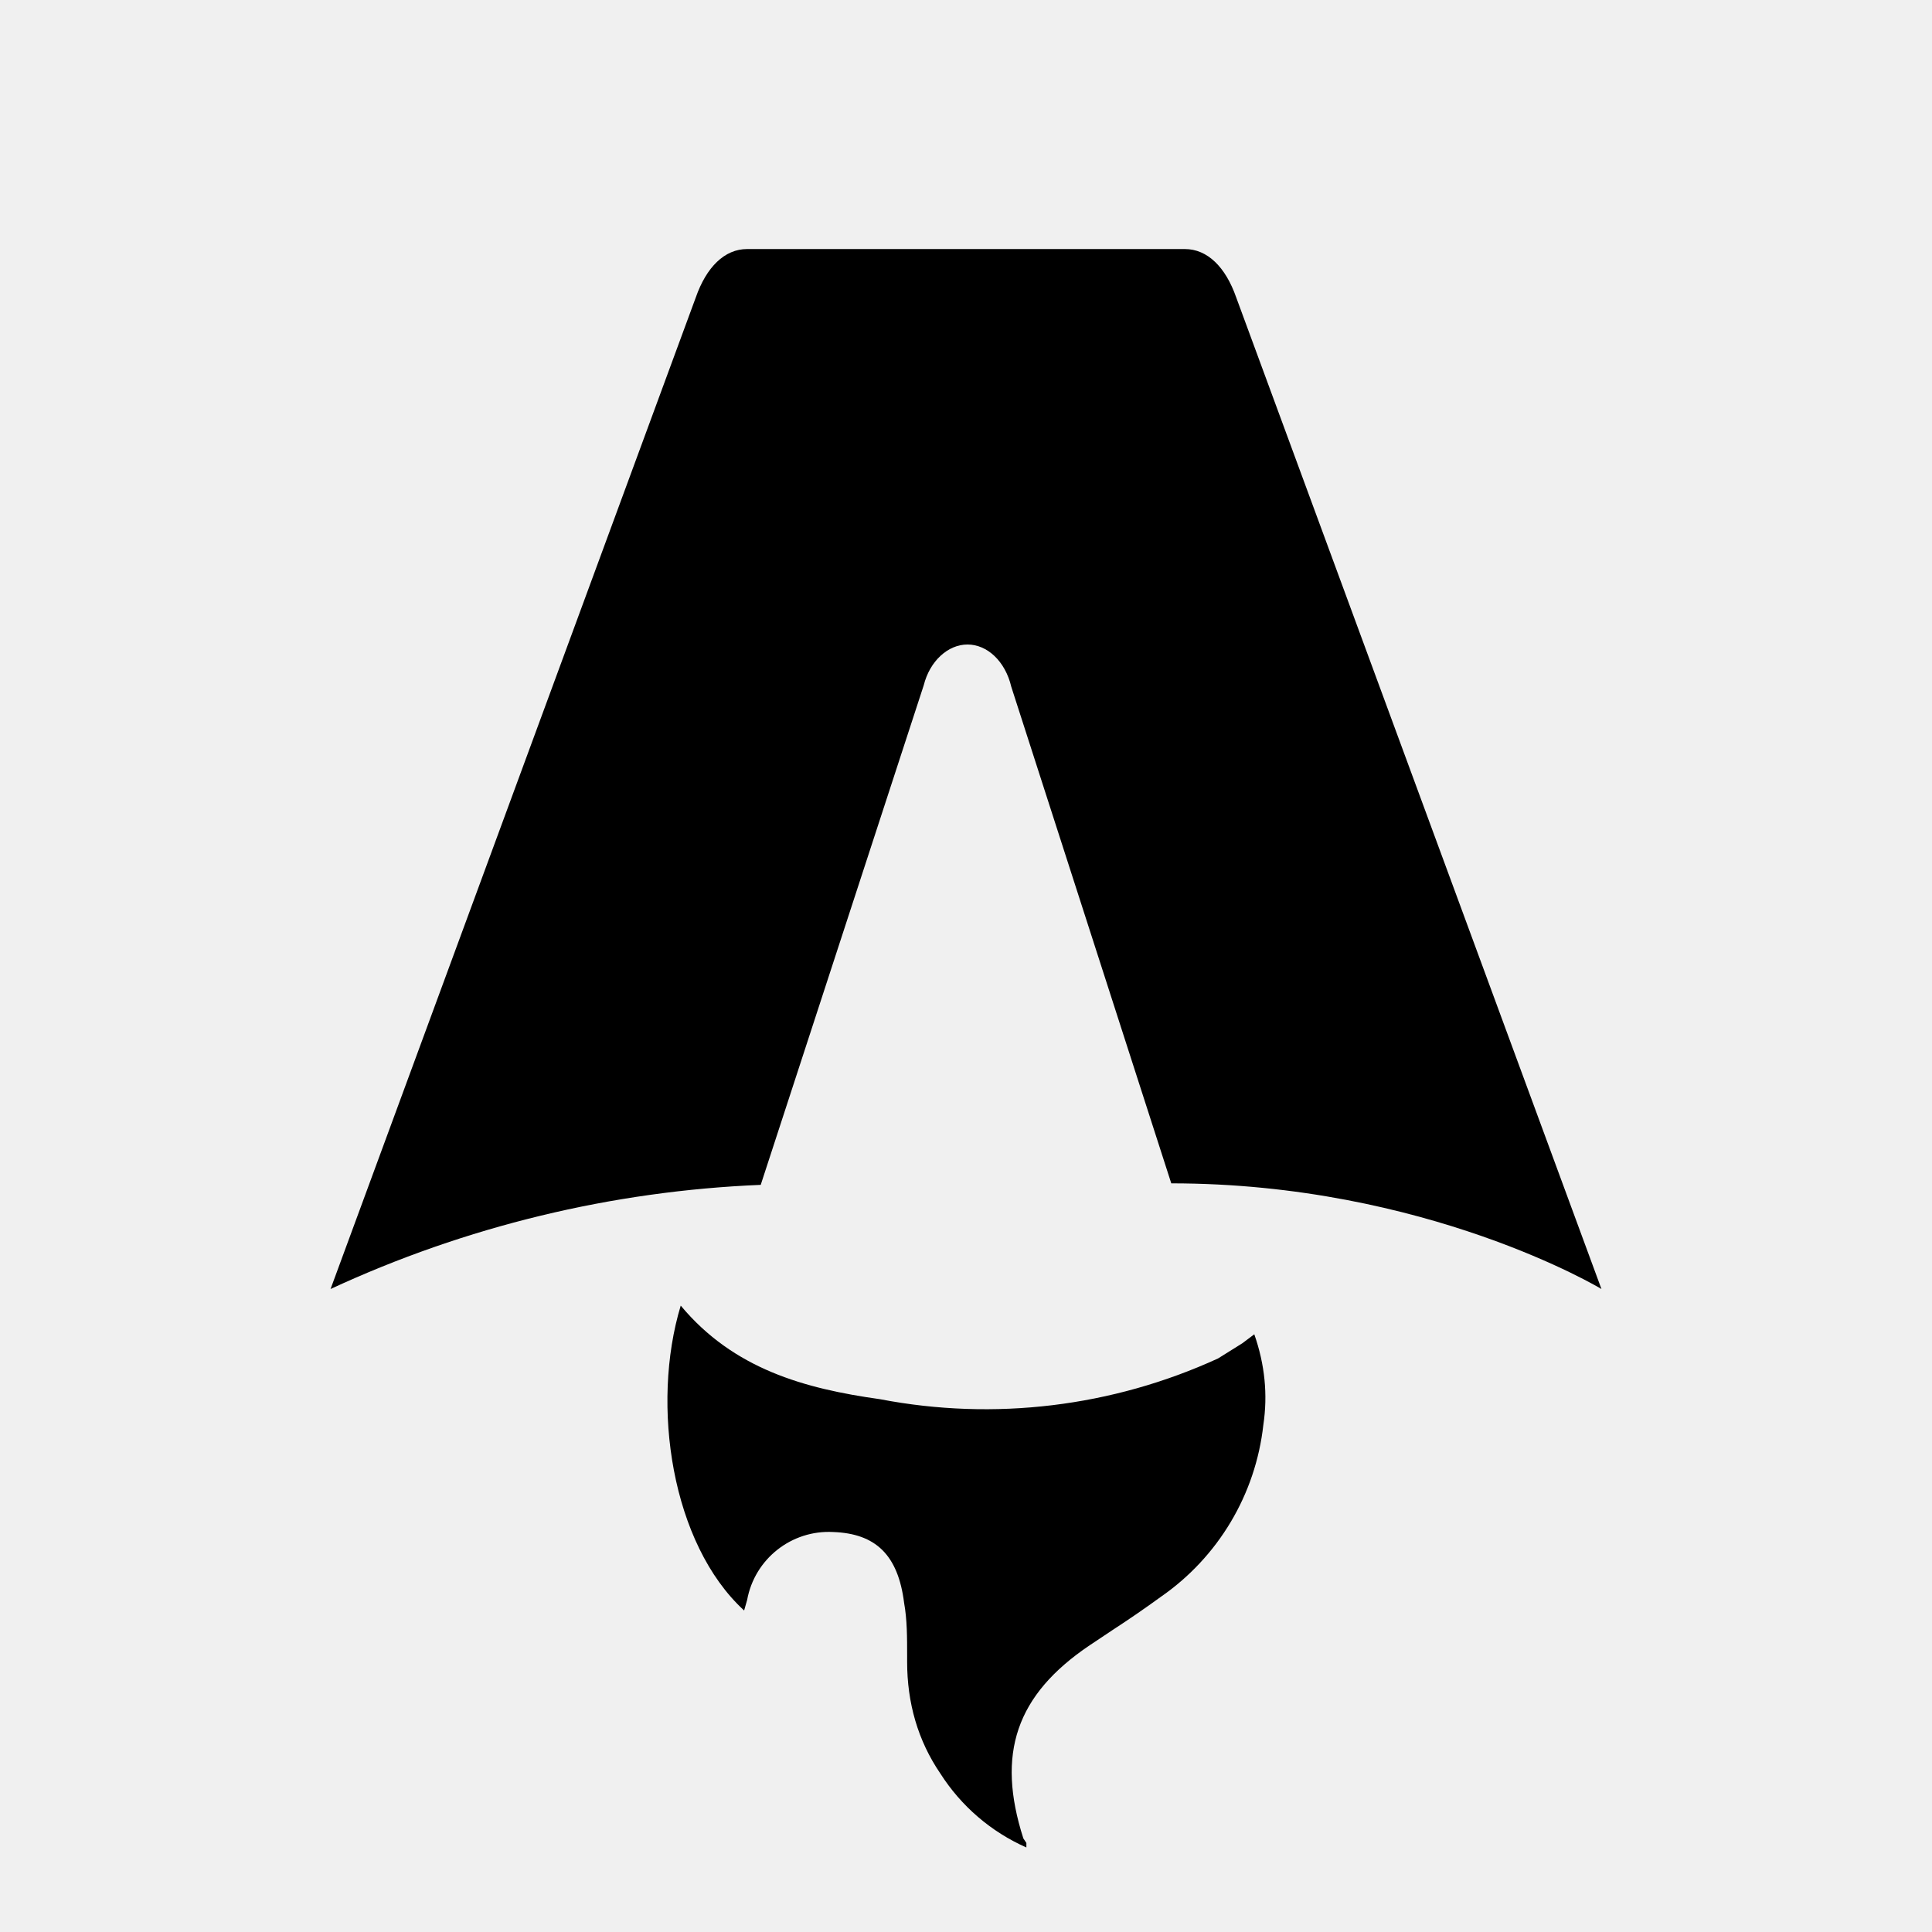
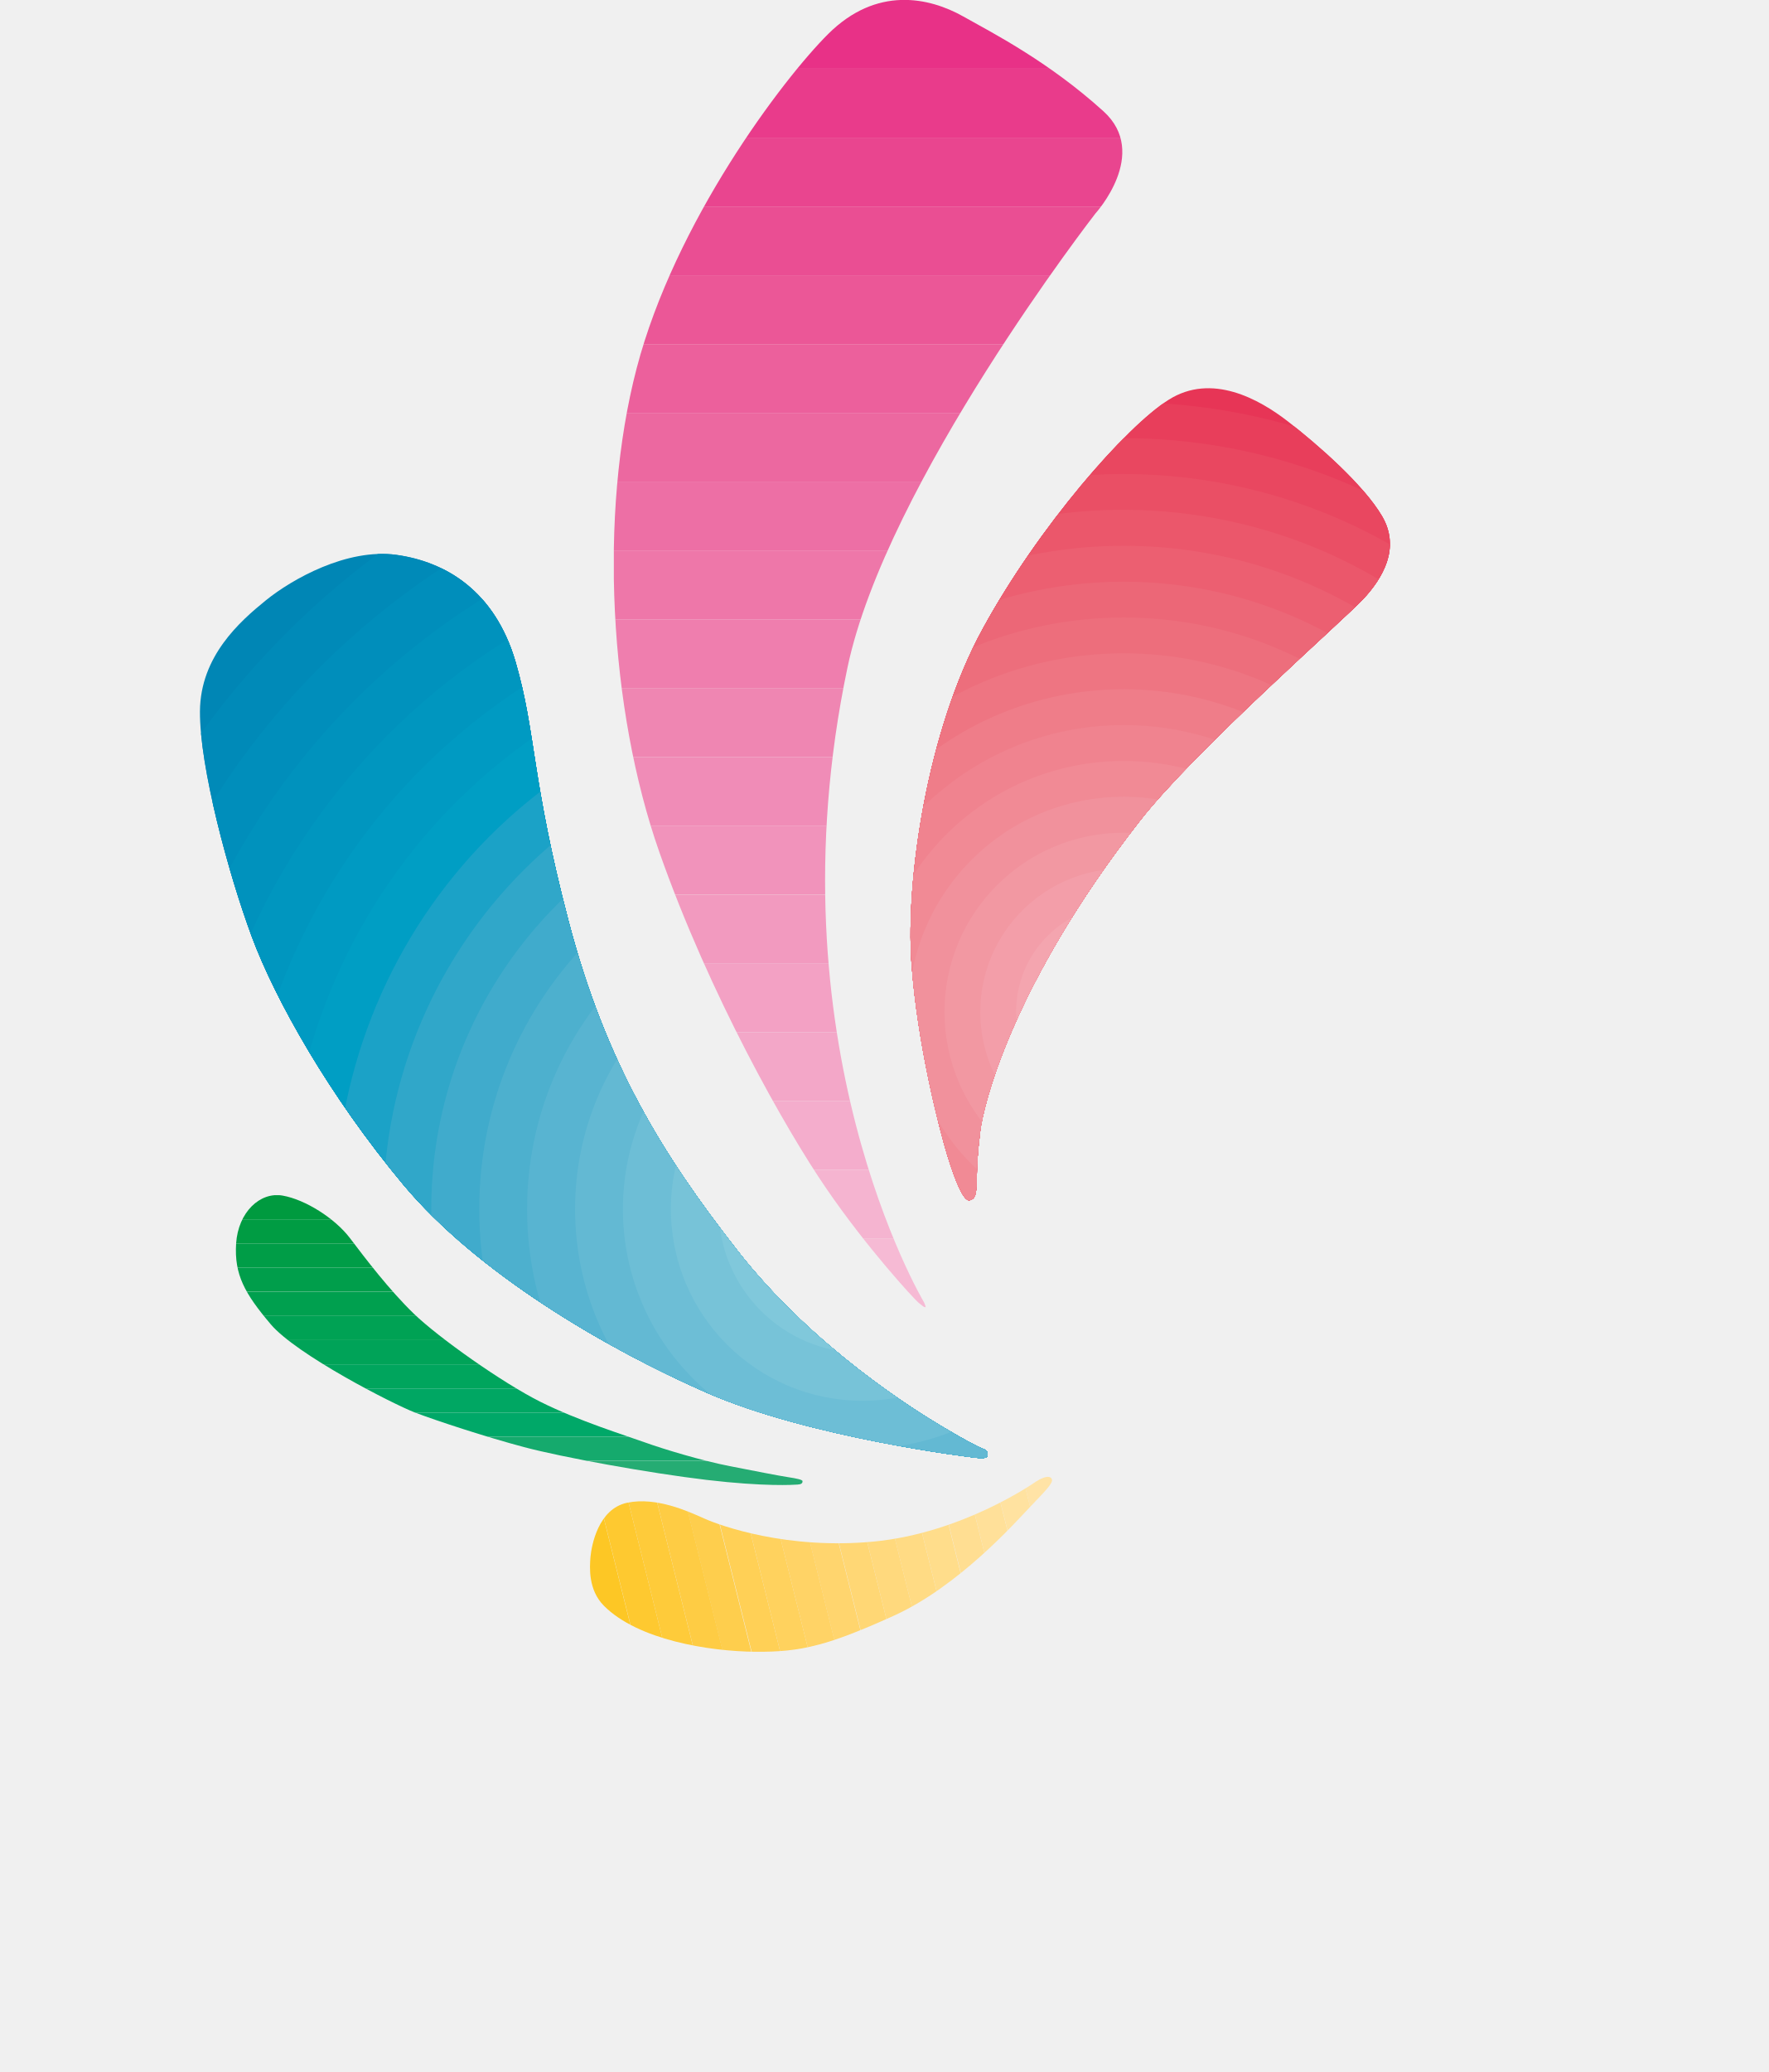
- <svg xmlns="http://www.w3.org/2000/svg" fill="none" viewBox="0 0 128 128">
-   <path d="M50.4 78.5a75.1 75.1 0 0 0-28.5 6.9l24.2-65.7c.7-2 1.9-3.2 3.4-3.2h29c1.5 0 2.7 1.2 3.4 3.2l24.2 65.7s-11.6-7-28.5-7L67 45.5c-.4-1.7-1.6-2.8-2.9-2.8-1.3 0-2.5 1.1-2.9 2.7L50.4 78.5Zm-1.1 28.2Zm-4.2-20.2c-2 6.6-.6 15.8 4.2 20.2a17.5 17.5 0 0 1 .2-.7 5.5 5.5 0 0 1 5.7-4.5c2.8.1 4.3 1.5 4.7 4.7.2 1.1.2 2.3.2 3.5v.4c0 2.7.7 5.2 2.2 7.4a13 13 0 0 0 5.7 4.9v-.3l-.2-.3c-1.8-5.6-.5-9.5 4.4-12.8l1.5-1a73 73 0 0 0 3.2-2.2 16 16 0 0 0 6.8-11.4c.3-2 .1-4-.6-6l-.8.6-1.6 1a37 37 0 0 1-22.4 2.7c-5-.7-9.7-2-13.2-6.2Z" />
-   <style>
-         path { fill: #000; }
-         @media (prefers-color-scheme: dark) {
-             path { fill: #FFF; }
-         }
+ <svg xmlns="http://www.w3.org/2000/svg" id="Capa_2" viewBox="0 0 136.42 159.75">
+   <defs>
+     <style>
+       .cls-1 {
+         fill: #6dbed6;
+       }
+ 
+       .cls-1, .cls-2, .cls-3, .cls-4, .cls-5, .cls-6, .cls-7, .cls-8, .cls-9, .cls-10, .cls-11, .cls-12, .cls-13, .cls-14, .cls-15 {
+         fill-rule: evenodd;
+       }
+ 
+       .cls-16 {
+         fill: #eb5797;
+       }
+ 
+       .cls-17 {
+         fill: #e9458f;
+       }
+ 
+       .cls-18 {
+         fill: #ffdb84;
+       }
+ 
+       .cls-2 {
+         fill: #f4a5af;
+       }
+ 
+       .cls-19 {
+         fill: #00a254;
+       }
+ 
+       .cls-3 {
+         fill: #ec5f71;
+       }
+ 
+       .cls-20 {
+         fill: #40abcc;
+       }
+ 
+       .cls-21 {
+         fill: #ffd25e;
+       }
+ 
+       .cls-22 {
+         fill: #ee77a9;
+       }
+ 
+       .cls-23 {
+         fill: #89cddd;
+       }
+ 
+       .cls-24 {
+         fill: #f4adcc;
+       }
+ 
+       .cls-25 {
+         fill: #009a3f;
+       }
+ 
+       .cls-26 {
+         fill: #ec68a0;
+       }
+ 
+       .cls-27 {
+         fill: #ffd97d;
+       }
+ 
+       .cls-28 {
+         fill: #ffdd8b;
+       }
+ 
+       .cls-29 {
+         fill: #ffe3a6;
+       }
+ 
+       .cls-30 {
+         fill: #f4abb6;
+       }
+ 
+       .cls-31 {
+         fill: #ec609c;
+       }
+ 
+       .cls-32 {
+         fill: #009d47;
+       }
+ 
+       .cls-4 {
+         fill: #f39ea9;
+       }
+ 
+       .cls-33 {
+         fill: #f1919c;
+       }
+ 
+       .cls-34 {
+         fill: #ffd775;
+       }
+ 
+       .cls-35 {
+         fill: #ffd56e;
+       }
+ 
+       .cls-36 {
+         fill: #f3a1c4;
+       }
+ 
+       .cls-37 {
+         fill: #0086b5;
+       }
+ 
+       .cls-38 {
+         fill: #009ec4;
+       }
+ 
+       .cls-39 {
+         fill: #00a763;
+       }
+ 
+       .cls-40 {
+         fill: #f3a7c8;
+       }
+ 
+       .cls-41 {
+         fill: #00a868;
+       }
+ 
+       .cls-42 {
+         fill: #f6bad4;
+       }
+ 
+       .cls-43 {
+         fill: #fec930;
+       }
+ 
+       .cls-44 {
+         fill: #1ba2c7;
+       }
+ 
+       .cls-5 {
+         fill: #58b4d1;
+       }
+ 
+       .cls-45 {
+         fill: #e73556;
+       }
+ 
+       .cls-46 {
+         fill: #25ac73;
+       }
+ 
+       .cls-6 {
+         fill: #ed6e7c;
+       }
+ 
+       .cls-47 {
+         fill: #008ebb;
+       }
+ 
+       .cls-7 {
+         fill: #f0838f;
+       }
+ 
+       .cls-8 {
+         fill: #ec6777;
+       }
+ 
+       .cls-48 {
+         fill: #f08cb7;
+       }
+ 
+       .cls-9 {
+         fill: #4db0ce;
+       }
+ 
+       .cls-49 {
+         fill: #ef7eae;
+       }
+ 
+       .cls-50 {
+         fill: #ffde92;
+       }
+ 
+       .cls-51 {
+         clip-path: url(#clippath-1);
+       }
+ 
+       .cls-52 {
+         clip-path: url(#clippath-3);
+       }
+ 
+       .cls-53 {
+         clip-path: url(#clippath-4);
+       }
+ 
+       .cls-54 {
+         clip-path: url(#clippath-2);
+       }
+ 
+       .cls-55 {
+         fill: #30a7c9;
+       }
+ 
+       .cls-56 {
+         fill: #f193bb;
+       }
+ 
+       .cls-57 {
+         fill: #009c43;
+       }
+ 
+       .cls-58 {
+         fill: #ed6fa5;
+       }
+ 
+       .cls-59 {
+         fill: #008ab8;
+       }
+ 
+       .cls-60 {
+         fill: #ffd366;
+       }
+ 
+       .cls-61 {
+         fill: #e83187;
+       }
+ 
+       .cls-62 {
+         fill: #80c8db;
+       }
+ 
+       .cls-63 {
+         fill: #e94760;
+       }
+ 
+       .cls-64 {
+         fill: #ea4e93;
+       }
+ 
+       .cls-65 {
+         clip-rule: evenodd;
+         fill: none;
+       }
+ 
+       .cls-66 {
+         fill: #91d2e0;
+       }
+ 
+       .cls-67 {
+         fill: #ea4f65;
+       }
+ 
+       .cls-68 {
+         fill: #e83e5b;
+       }
+ 
+       .cls-69 {
+         fill: #f5b4d0;
+       }
+ 
+       .cls-70 {
+         fill: #00a04f;
+       }
+ 
+       .cls-71 {
+         fill: #f29abf;
+       }
+ 
+       .cls-72 {
+         fill: #00a358;
+       }
+ 
+       .cls-10 {
+         fill: #63b9d3;
+       }
+ 
+       .cls-73 {
+         fill: #00a55d;
+       }
+ 
+       .cls-74 {
+         fill: #009ac2;
+       }
+ 
+       .cls-75 {
+         fill: #15aa6d;
+       }
+ 
+       .cls-76 {
+         fill: #fecc44;
+       }
+ 
+       .cls-77 {
+         fill: #fdc725;
+       }
+ 
+       .cls-78 {
+         fill: #0096bf;
+       }
+ 
+       .cls-79 {
+         fill: #fece4d;
+       }
+ 
+       .cls-80 {
+         fill: #ffe2a0;
+       }
+ 
+       .cls-81 {
+         fill: #ffd056;
+       }
+ 
+       .cls-11 {
+         fill: #f298a2;
+       }
+ 
+       .cls-82 {
+         fill: #ffe099;
+       }
+ 
+       .cls-83 {
+         fill: #fecb3a;
+       }
+ 
+       .cls-84 {
+         fill: #0092bd;
+       }
+ 
+       .cls-12 {
+         fill: #ef7d89;
+       }
+ 
+       .cls-85 {
+         clip-path: url(#clippath);
+       }
+ 
+       .cls-86 {
+         fill: #e93b8b;
+       }
+ 
+       .cls-13 {
+         fill: #f5b2bd;
+       }
+ 
+       .cls-87 {
+         fill: #eb576b;
+       }
+ 
+       .cls-14 {
+         fill: #77c3d8;
+       }
+ 
+       .cls-88 {
+         fill: #ef86b2;
+       }
+ 
+       .cls-15 {
+         fill: #f18a95;
+       }
+ 
+       .cls-89 {
+         fill: #ee7582;
+       }
+ 
+       .cls-90 {
+         fill: #009e4b;
+       }
    </style>
+     <clipPath id="clippath">
+       <path class="cls-65" d="M74.81,92.53c.5-.12.49-.7.52-1.77.03-1.07.05-1.76.27-3.57.22-1.81,2.31-11.11,12.31-23.91,4.25-5.44,15.81-15.56,17.25-17.12,1.44-1.56,2.87-3.87,1.44-6.34-1.44-2.47-5-5.56-7.25-7.31s-5.91-3.78-9.22-1.69c-3.31,2.09-10.03,9.78-14.34,17.66-4.31,7.88-5.94,19.38-5.5,25.69.44,6.31,2.19,13.03,2.78,14.94.59,1.91,1.24,3.56,1.74,3.44Z" />
+     </clipPath>
+     <clipPath id="clippath-1">
+       <path class="cls-65" d="M71.39,100.79s-.02-.16-.13-.38c-.11-.21-11.97-20.11-5.9-48.95,3-14.25,19.12-35,19.12-35,0,0,4.22-4.62.62-7.88-4.26-3.86-8.61-6.07-10.81-7.31-2.65-1.49-6.69-2.35-10.41,1.34-3.56,3.54-11.84,14.53-14.78,25.78-2.94,11.25-2.12,26.31,1.75,37.31s9.75,21.38,12.88,25.94c3.12,4.56,6.75,8.5,7.11,8.8.36.3.39.3.39.3,0,0,.11.06.15.04Z" />
+     </clipPath>
+     <clipPath id="clippath-2">
+       <path class="cls-65" d="M76.17,112.11c-.01.2-.04.36-.74.3-.71-.06-13.1-1.6-20.94-5.04-7.84-3.44-17.69-9.22-23.38-16.03-5.69-6.81-9.88-14.25-11.69-19.12s-4.03-13.12-4-17.38c.03-4.25,3.09-6.94,5.09-8.56s6.25-4.03,10.06-3.5c3.81.53,7.59,2.78,9.19,8.25,1.59,5.47,1.22,9.06,4.09,20,2.88,10.94,7.19,17.94,13.06,25.44s13.84,12.38,15.72,13.5,2.8,1.59,3.11,1.7.43.23.42.44Z" />
+     </clipPath>
+     <clipPath id="clippath-3">
+       <path class="cls-65" d="M61.89,114.23c0,.13-.12.22-.39.23-.27.02-2.52.17-7-.36-4.48-.53-11.16-1.75-14.09-2.53-2.94-.78-6.8-2.05-8.42-2.67s-9.12-4.44-11.12-6.81-2.81-3.81-2.66-6.22c.16-2.41,1.84-4,3.59-3.69,1.75.31,4.03,1.75,5.19,3.28,1.16,1.53,3.03,4,4.94,5.84,1.91,1.84,6.81,5.31,9.75,6.78,2.94,1.47,6.56,2.59,8.03,3.12,1.47.53,4.42,1.42,6.58,1.84,2.16.42,3.72.73,4.44.84.72.11,1.17.2,1.17.33Z" />
+     </clipPath>
+     <clipPath id="clippath-4">
+       <path class="cls-65" d="M81.08,113.97c.25.28-.37.88-1.59,2.16-1.22,1.28-5.56,6.19-10.62,8.47-5.06,2.28-7.09,2.78-10.62,2.75-3.53-.03-9.06-.9-11.69-3.56-1.2-1.22-1.09-2.94-1.02-3.77.08-.83.58-3.69,2.83-4.16,2.25-.47,4.72.67,5.95,1.22,1.23.55,6.39,2.42,13.11,1.77,6.72-.66,12.16-4.41,12.45-4.61.3-.2.95-.55,1.2-.27Z" />
+     </clipPath>
+   </defs>
+   <g id="Primer_plano">
+     <g>
+       <g class="cls-85">
+         <g>
+           <circle class="cls-45" cx="86.66" cy="78.02" r="49.76" transform="translate(-23.58 116) rotate(-61.01)" />
+           <circle class="cls-68" cx="86.66" cy="78.02" r="47" transform="translate(-29.82 72.62) rotate(-39.35)" />
+           <circle class="cls-63" cx="86.66" cy="78.02" r="44.23" transform="translate(-23.93 114.99) rotate(-60.48)" />
+           <circle class="cls-67" cx="86.66" cy="78.02" r="41.47" transform="translate(-29.55 68.41) rotate(-37.27)" />
+           <circle class="cls-87" cx="86.66" cy="78.02" r="38.7" transform="translate(-2.35 153.34) rotate(-82.24)" />
+           <path class="cls-3" d="M50.72,78.02c0-19.85,16.09-35.94,35.94-35.94s35.94,16.09,35.94,35.94-16.09,35.94-35.94,35.94-35.94-16.09-35.94-35.94Z" />
+           <path class="cls-8" d="M53.48,78.02c0-18.32,14.85-33.17,33.17-33.17s33.17,14.85,33.17,33.17-14.85,33.17-33.17,33.17-33.17-14.85-33.17-33.17Z" />
+           <path class="cls-6" d="M56.25,78.02c0-16.79,13.61-30.41,30.41-30.41s30.41,13.61,30.41,30.41-13.61,30.41-30.41,30.41-30.41-13.61-30.41-30.41Z" />
+           <circle class="cls-89" cx="86.66" cy="78.02" r="27.65" />
+           <path class="cls-12" d="M61.78,78.02c0-13.74,11.14-24.88,24.88-24.88s24.88,11.14,24.88,24.88-11.14,24.88-24.88,24.88-24.88-11.14-24.88-24.88Z" />
+           <path class="cls-7" d="M64.54,78.02c0-12.21,9.9-22.12,22.12-22.12s22.12,9.9,22.12,22.12-9.9,22.12-22.12,22.12-22.12-9.9-22.12-22.12Z" />
+           <path class="cls-15" d="M67.31,78.02c0-10.69,8.66-19.35,19.35-19.35s19.35,8.66,19.35,19.35-8.66,19.35-19.35,19.35-19.35-8.66-19.35-19.35Z" />
+           <circle class="cls-33" cx="86.66" cy="78.02" r="16.59" />
+           <path class="cls-11" d="M72.84,78.02c0-7.63,6.19-13.82,13.82-13.82s13.82,6.19,13.82,13.82-6.19,13.82-13.82,13.82-13.82-6.19-13.82-13.82Z" />
+           <path class="cls-4" d="M75.6,78.02c0-6.11,4.95-11.06,11.06-11.06s11.06,4.95,11.06,11.06-4.95,11.06-11.06,11.06-11.06-4.95-11.06-11.06Z" />
+           <path class="cls-2" d="M78.36,78.02c0-4.58,3.71-8.29,8.29-8.29s8.29,3.71,8.29,8.29-3.71,8.29-8.29,8.29-8.29-3.71-8.29-8.29Z" />
+           <circle class="cls-30" cx="86.66" cy="78.02" r="5.53" />
+           <path class="cls-13" d="M83.89,78.02c0-1.53,1.24-2.76,2.77-2.76s2.76,1.24,2.76,2.76-1.24,2.77-2.76,2.77-2.77-1.24-2.77-2.77Z" />
+         </g>
+       </g>
+       <g class="cls-51">
+         <g>
+           <rect class="cls-61" x="47.34" width="39.22" height="5.3" />
+           <rect class="cls-86" x="47.34" y="5.3" width="39.22" height="5.31" />
+           <rect class="cls-17" x="47.34" y="10.61" width="39.22" height="5.3" />
+           <rect class="cls-64" x="47.34" y="15.92" width="39.22" height="5.3" />
+           <rect class="cls-16" x="47.34" y="21.22" width="39.22" height="5.31" />
+           <rect class="cls-31" x="47.34" y="26.53" width="39.22" height="5.3" />
+           <rect class="cls-26" x="47.34" y="31.83" width="39.22" height="5.31" />
+           <rect class="cls-58" x="47.34" y="37.13" width="39.22" height="5.31" />
+           <rect class="cls-22" x="47.34" y="42.44" width="39.22" height="5.31" />
+           <rect class="cls-49" x="47.34" y="47.75" width="39.22" height="5.3" />
+           <rect class="cls-88" x="47.34" y="53.05" width="39.22" height="5.31" />
+           <rect class="cls-48" x="47.34" y="58.36" width="39.22" height="5.31" />
+           <rect class="cls-56" x="47.34" y="63.66" width="39.22" height="5.3" />
+           <rect class="cls-71" x="47.34" y="68.97" width="39.22" height="5.31" />
+           <rect class="cls-36" x="47.34" y="74.27" width="39.22" height="5.31" />
+           <rect class="cls-40" x="47.34" y="79.58" width="39.22" height="5.3" />
+           <rect class="cls-24" x="47.34" y="84.88" width="39.22" height="5.31" />
+           <rect class="cls-69" x="47.34" y="90.19" width="39.22" height="5.31" />
+           <rect class="cls-42" x="47.34" y="95.49" width="39.22" height="5.3" />
+         </g>
+       </g>
+       <g class="cls-54">
+         <g>
+           <circle class="cls-37" cx="66.52" cy="93.22" r="66.52" transform="translate(-32.75 150.32) rotate(-84.4)" />
+           <circle class="cls-59" cx="66.52" cy="93.22" r="62.83" transform="translate(-46.43 74.34) rotate(-45)" />
+           <circle class="cls-47" cx="66.52" cy="93.22" r="59.13" transform="translate(-34.15 147.81) rotate(-82.96)" />
+           <circle class="cls-84" cx="66.52" cy="93.22" r="55.44" transform="translate(-47.94 89.56) rotate(-52.65)" />
+           <circle class="cls-78" cx="66.52" cy="93.22" r="51.74" transform="translate(-47.94 89.57) rotate(-52.66)" />
+           <circle class="cls-74" cx="66.52" cy="93.22" r="48.04" transform="translate(-30.98 33.15) rotate(-22.85)" />
+           <circle class="cls-38" cx="66.52" cy="93.22" r="44.35" transform="translate(-30.97 33.14) rotate(-22.84)" />
+           <circle class="cls-44" cx="66.52" cy="93.22" r="40.65" transform="translate(-33.2 36.9) rotate(-25.03)" />
+           <circle class="cls-55" cx="66.52" cy="93.22" r="36.96" />
+           <circle class="cls-20" cx="66.52" cy="93.22" r="33.26" />
+           <path class="cls-9" d="M36.96,93.22c0-16.33,13.24-29.57,29.57-29.57s29.57,13.24,29.57,29.57-13.24,29.57-29.57,29.57-29.57-13.24-29.57-29.57Z" />
+           <path class="cls-5" d="M40.65,93.22c0-14.29,11.58-25.87,25.87-25.87s25.87,11.58,25.87,25.87-11.58,25.87-25.87,25.87-25.87-11.58-25.87-25.87Z" />
+           <path class="cls-10" d="M44.35,93.22c0-12.25,9.93-22.17,22.17-22.17s22.17,9.93,22.17,22.17-9.93,22.17-22.17,22.17-22.17-9.93-22.17-22.17Z" />
+           <path class="cls-1" d="M48.04,93.22c0-10.21,8.27-18.48,18.48-18.48s18.48,8.27,18.48,18.48-8.27,18.48-18.48,18.48-18.48-8.27-18.48-18.48Z" />
+           <path class="cls-14" d="M51.74,93.22c0-8.16,6.62-14.78,14.78-14.78s14.78,6.62,14.78,14.78-6.62,14.78-14.78,14.78-14.78-6.62-14.78-14.78Z" />
+           <circle class="cls-62" cx="66.52" cy="93.22" r="11.09" />
+           <circle class="cls-23" cx="66.52" cy="93.22" r="7.39" />
+           <circle class="cls-66" cx="66.52" cy="93.22" r="3.7" />
+         </g>
+       </g>
+       <g class="cls-52">
+         <g>
+           <rect class="cls-25" x="18.18" y="92.15" width="43.71" height="1.86" />
+           <rect class="cls-57" x="18.18" y="94.01" width="43.71" height="1.86" />
+           <rect class="cls-32" x="18.18" y="95.87" width="43.71" height="1.86" />
+           <rect class="cls-90" x="18.18" y="97.73" width="43.71" height="1.86" />
+           <rect class="cls-70" x="18.18" y="99.6" width="43.71" height="1.86" />
+           <rect class="cls-19" x="18.18" y="101.46" width="43.71" height="1.86" />
+           <rect class="cls-72" x="18.18" y="103.32" width="43.71" height="1.86" />
+           <rect class="cls-73" x="18.18" y="105.19" width="43.71" height="1.86" />
+           <rect class="cls-39" x="18.18" y="107.05" width="43.71" height="1.86" />
+           <rect class="cls-41" x="18.18" y="108.91" width="43.71" height="1.86" />
+           <rect class="cls-75" x="18.18" y="110.77" width="43.71" height="1.86" />
+           <rect class="cls-46" x="18.18" y="112.64" width="43.71" height="1.86" />
+         </g>
+       </g>
+       <g class="cls-53">
+         <g>
+           <rect class="cls-77" x="46" y="116.4" width="2.14" height="14.19" transform="translate(-28.46 15.05) rotate(-13.99)" />
+           <rect class="cls-43" x="48.07" y="115.88" width="2.14" height="14.19" transform="translate(-28.3 15.55) rotate(-14.01)" />
+           <rect class="cls-83" x="50.15" y="115.36" width="2.14" height="14.19" transform="translate(-28.1 16.02) rotate(-14)" />
+           <rect class="cls-76" x="52.23" y="114.85" width="2.14" height="14.19" transform="translate(-27.93 16.53) rotate(-14.01)" />
+           <rect class="cls-79" x="54.3" y="114.33" width="2.14" height="14.19" transform="translate(-27.72 16.99) rotate(-13.99)" />
+           <rect class="cls-81" x="56.38" y="113.81" width="2.14" height="14.19" transform="translate(-27.55 17.5) rotate(-14.01)" />
+           <rect class="cls-21" x="58.46" y="113.29" width="2.14" height="14.19" transform="translate(-27.35 17.97) rotate(-14)" />
+           <rect class="cls-60" x="60.53" y="112.78" width="2.14" height="14.19" transform="translate(-27.18 18.47) rotate(-14.01)" />
+           <rect class="cls-35" x="62.61" y="112.26" width="2.14" height="14.19" transform="translate(-26.97 18.94) rotate(-13.99)" />
+           <rect class="cls-34" x="64.69" y="111.74" width="2.14" height="14.19" transform="translate(-26.81 19.45) rotate(-14.01)" />
+           <rect class="cls-27" x="66.76" y="111.22" width="2.14" height="14.19" transform="translate(-26.6 19.92) rotate(-14)" />
+           <rect class="cls-18" x="68.84" y="110.7" width="2.14" height="14.19" transform="translate(-26.44 20.43) rotate(-14.01)" />
+           <rect class="cls-28" x="70.92" y="110.19" width="2.14" height="14.19" transform="translate(-26.22 20.89) rotate(-13.99)" />
+           <rect class="cls-50" x="73" y="109.67" width="2.14" height="14.19" transform="translate(-26.06 21.4) rotate(-14.01)" />
+           <rect class="cls-82" x="75.07" y="109.15" width="2.14" height="14.19" transform="translate(-25.85 21.87) rotate(-14)" />
+           <rect class="cls-80" x="77.15" y="108.63" width="2.14" height="14.19" transform="translate(-25.68 22.37) rotate(-14.01)" />
+           <rect class="cls-29" x="79.23" y="108.12" width="2.14" height="14.19" transform="translate(-25.47 22.83) rotate(-13.99)" />
+         </g>
+       </g>
+     </g>
+   </g>
</svg>
